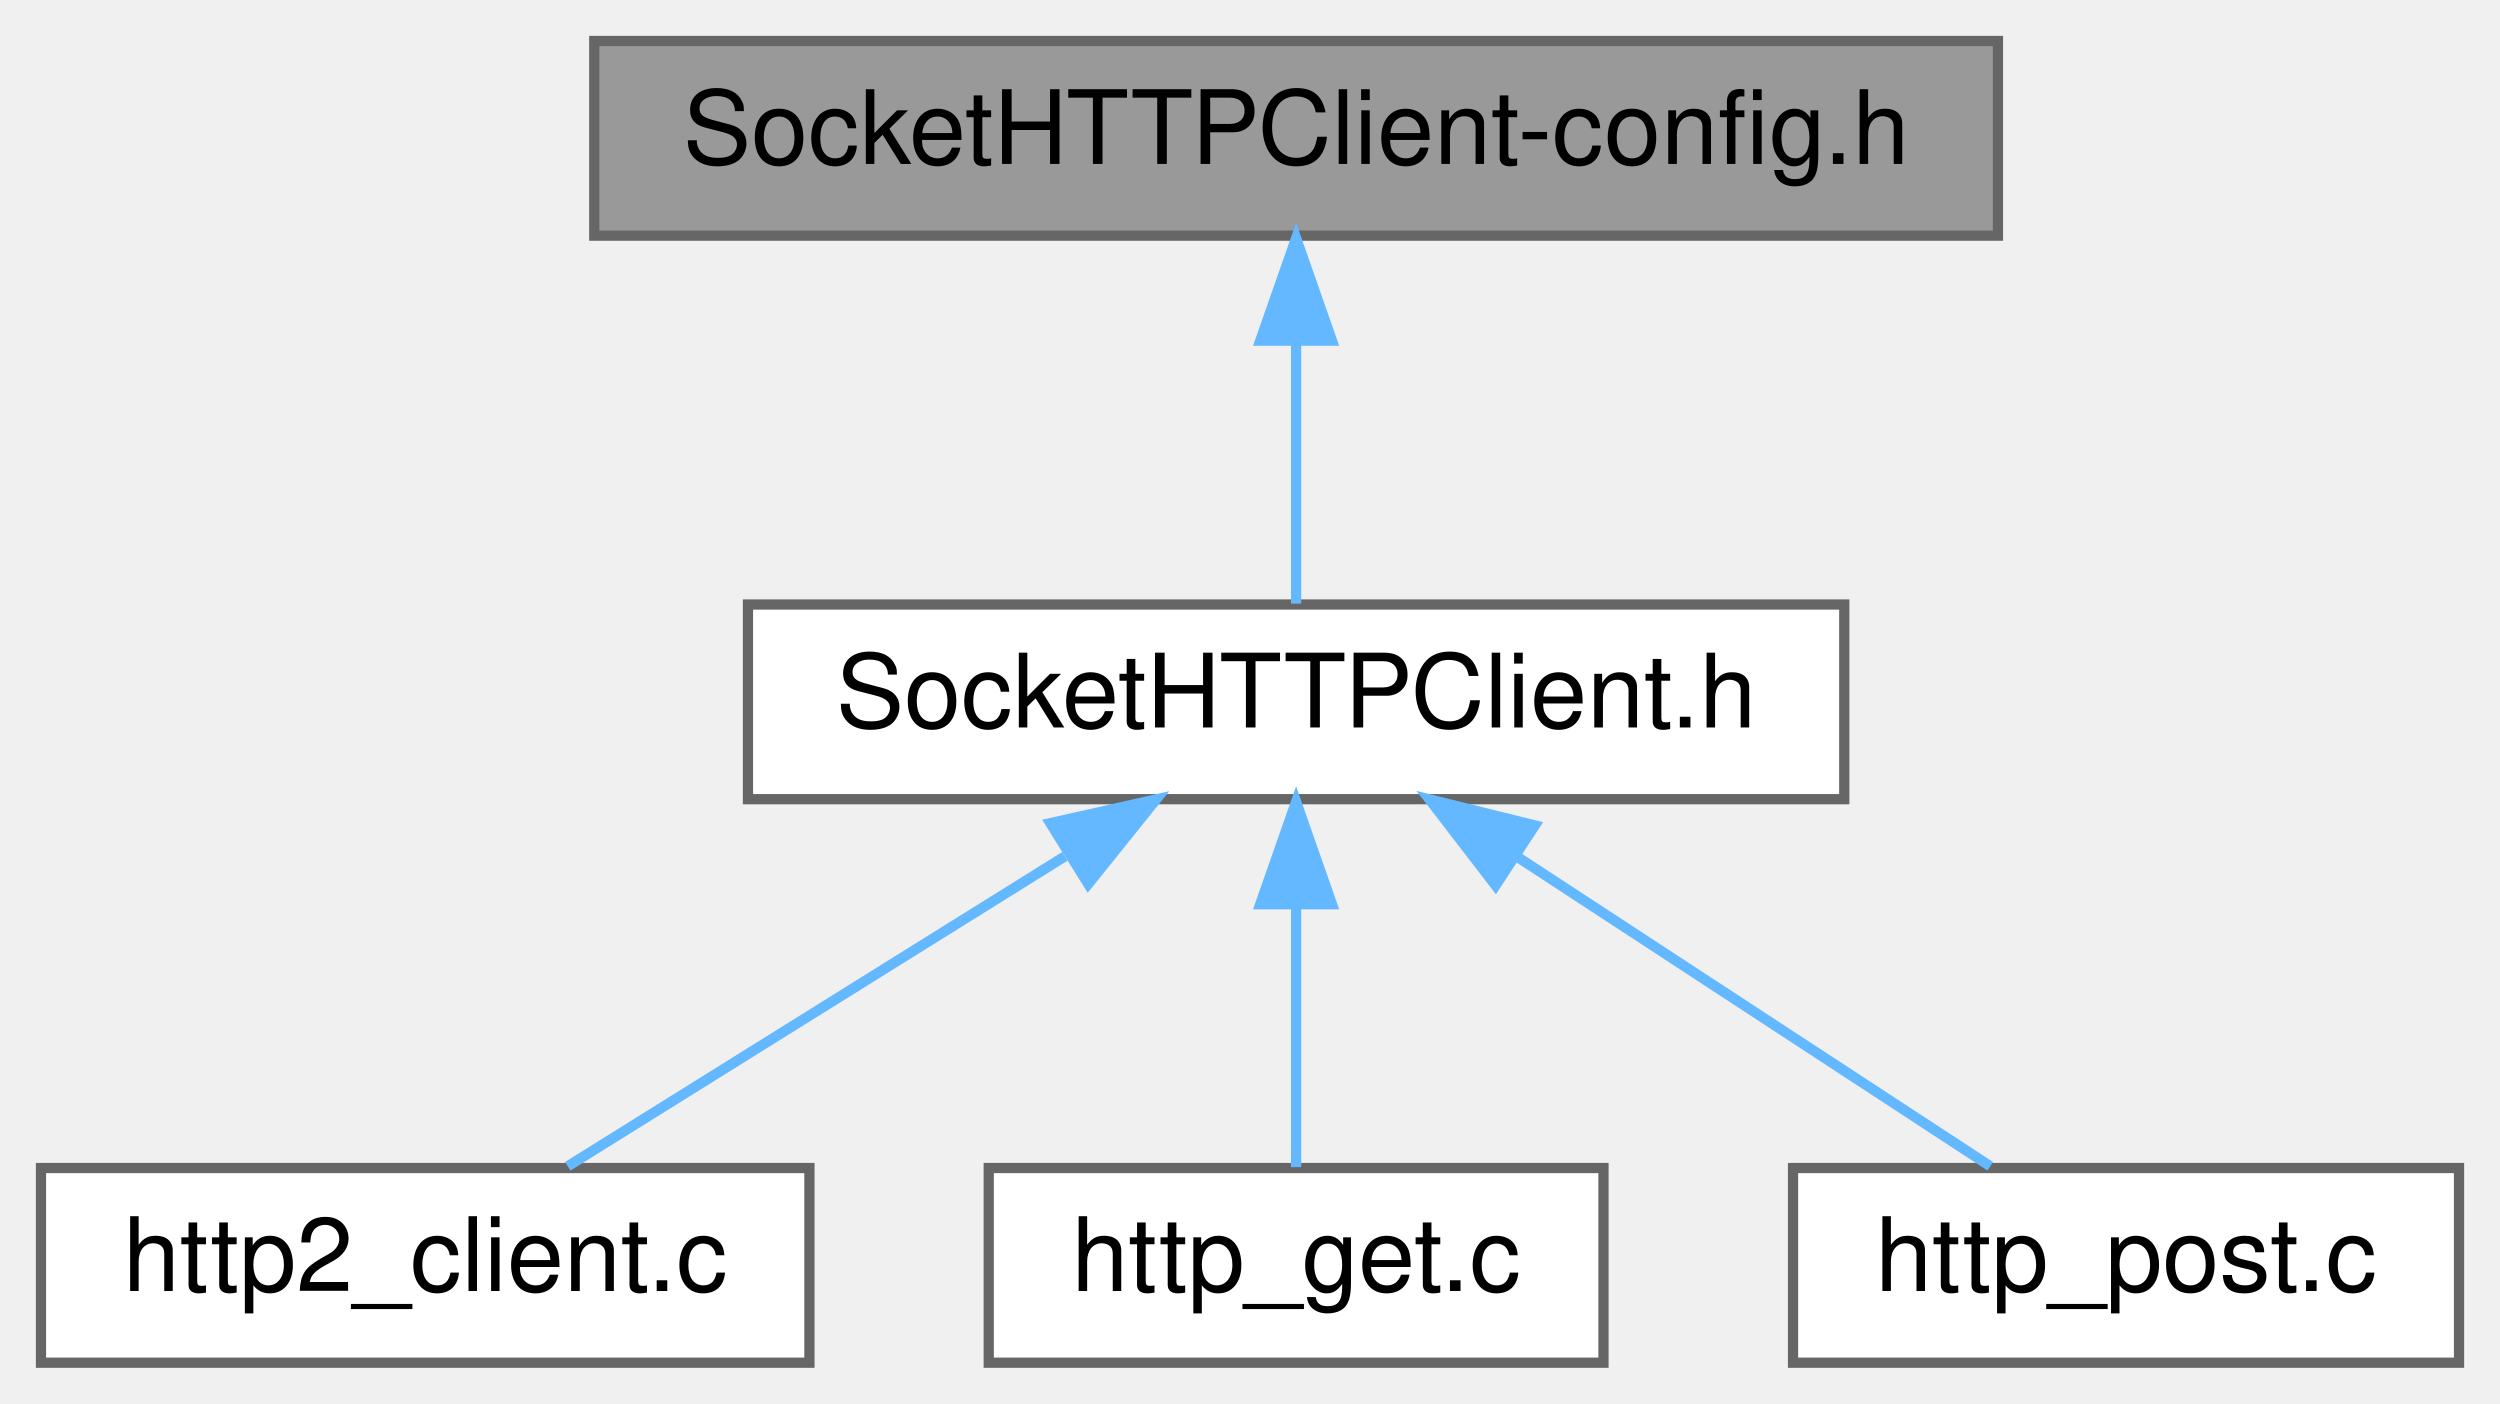
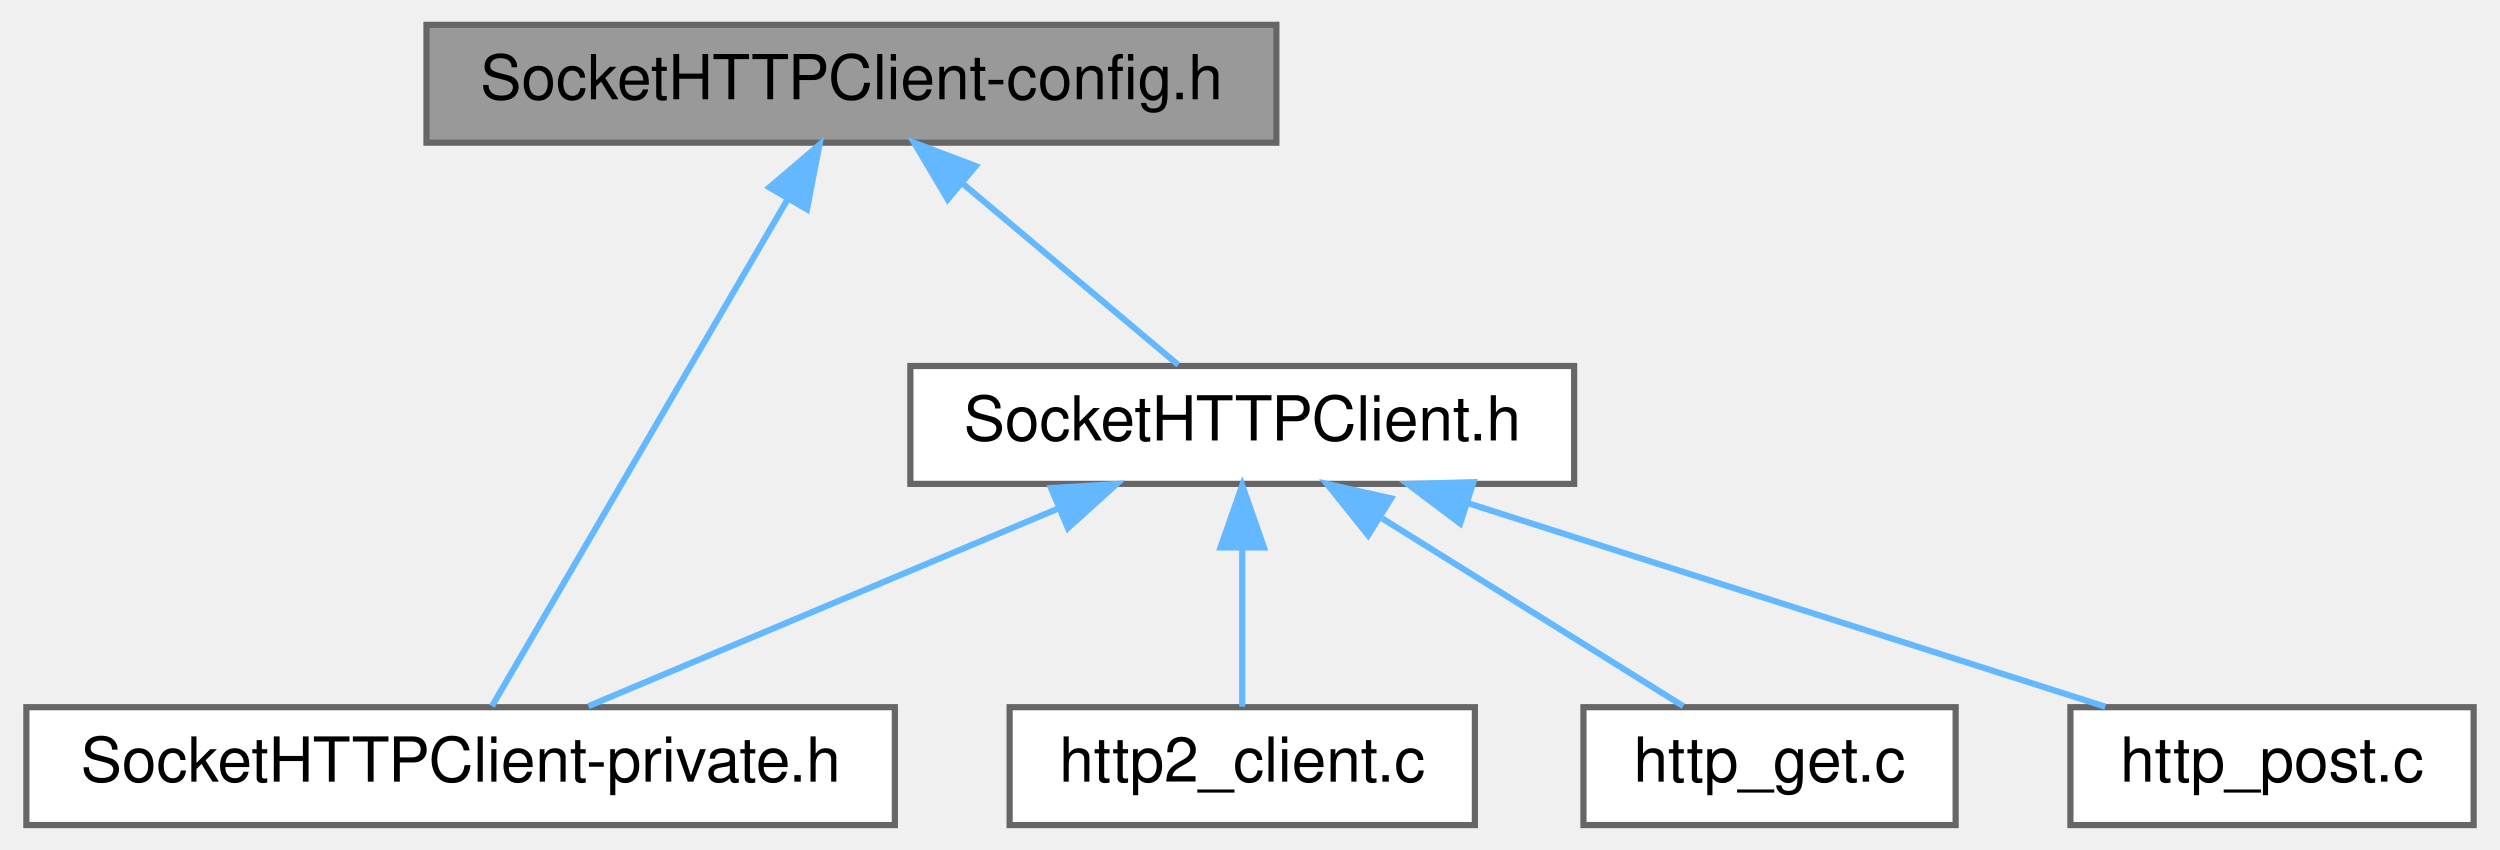
- <svg xmlns="http://www.w3.org/2000/svg" xmlns:xlink="http://www.w3.org/1999/xlink" width="244pt" height="137pt" viewBox="0.00 0.00 244.00 137.00">
+ <svg xmlns="http://www.w3.org/2000/svg" xmlns:xlink="http://www.w3.org/1999/xlink" width="403pt" height="137pt" viewBox="0.00 0.00 402.50 137.00">
  <g id="graph0" class="graph" transform="scale(1 1) rotate(0) translate(4 133)">
    <g id="Node000001" class="node">
      <g id="a_Node000001">
        <a xlink:title="Configuration constants for HTTP client with compile-time override support.">
-           <polygon fill="#999999" stroke="#666666" points="191,-129 54,-129 54,-110 191,-110 191,-129" />
-           <text text-anchor="middle" x="122.5" y="-117" font-family="Helvetica,sans-Serif" font-size="10.00">SocketHTTPClient-config.h</text>
+           <polygon fill="#999999" stroke="#666666" points="201.5,-129 64.5,-129 64.5,-110 201.5,-110 201.5,-129" />
+           <text text-anchor="middle" x="133" y="-117" font-family="Helvetica,sans-Serif" font-size="10.00">SocketHTTPClient-config.h</text>
        </a>
      </g>
    </g>
    <g id="Node000002" class="node">
      <g id="a_Node000002">
-         <a xlink:href="SocketHTTPClient_8h.html" target="_top" xlink:title="High-level HTTP client library with pooling, async support, and protocol negotiation.">
-           <polygon fill="white" stroke="#666666" points="176,-74 69,-74 69,-55 176,-55 176,-74" />
-           <text text-anchor="middle" x="122.5" y="-62" font-family="Helvetica,sans-Serif" font-size="10.00">SocketHTTPClient.h</text>
+         <a xlink:href="SocketHTTPClient-private_8h.html" target="_top" xlink:title="Internal HTTP client structures and connection pooling.">
+           <polygon fill="white" stroke="#666666" points="140,-19 0,-19 0,0 140,0 140,-19" />
+           <text text-anchor="middle" x="70" y="-7" font-family="Helvetica,sans-Serif" font-size="10.00">SocketHTTPClient-private.h</text>
        </a>
      </g>
    </g>
    <g id="edge1_Node000001_Node000002" class="edge">
      <g id="a_edge1_Node000001_Node000002">
        <a xlink:title=" ">
-           <path fill="none" stroke="#63b8ff" d="M122.5,-99.66C122.5,-90.93 122.5,-80.99 122.5,-74.09" />
-           <polygon fill="#63b8ff" stroke="#63b8ff" points="119,-99.75 122.5,-109.75 126,-99.75 119,-99.75" />
+           <path fill="none" stroke="#63b8ff" d="M122.65,-100.76C108.96,-77.28 85.35,-36.81 75.05,-19.16" />
+           <polygon fill="#63b8ff" stroke="#63b8ff" points="119.78,-102.79 127.84,-109.66 125.83,-99.26 119.78,-102.79" />
        </a>
      </g>
    </g>
    <g id="Node000003" class="node">
      <g id="a_Node000003">
-         <a xlink:href="http2__client_8c.html" target="_top" xlink:title=" ">
-           <polygon fill="white" stroke="#666666" points="75,-19 0,-19 0,0 75,0 75,-19" />
-           <text text-anchor="middle" x="37.5" y="-7" font-family="Helvetica,sans-Serif" font-size="10.00">http2_client.c</text>
+         <a xlink:href="SocketHTTPClient_8h.html" target="_top" xlink:title="Public API for the HTTP client module, including types, functions, and configuration.">
+           <polygon fill="white" stroke="#666666" points="249.5,-74 142.5,-74 142.5,-55 249.5,-55 249.5,-74" />
+           <text text-anchor="middle" x="196" y="-62" font-family="Helvetica,sans-Serif" font-size="10.00">SocketHTTPClient.h</text>
        </a>
      </g>
    </g>
-     <g id="edge2_Node000002_Node000003" class="edge">
-       <g id="a_edge2_Node000002_Node000003">
+     <g id="edge2_Node000001_Node000003" class="edge">
+       <g id="a_edge2_Node000001_Node000003">
        <a xlink:title=" ">
-           <path fill="none" stroke="#63b8ff" d="M99.93,-49.42C84.5,-39.81 64.55,-27.37 51.41,-19.17" />
-           <polygon fill="#63b8ff" stroke="#63b8ff" points="98.51,-52.66 108.84,-54.98 102.21,-46.72 98.51,-52.66" />
+           <path fill="none" stroke="#63b8ff" d="M151.04,-103.32C162.27,-93.87 176.32,-82.06 185.69,-74.17" />
+           <polygon fill="#63b8ff" stroke="#63b8ff" points="148.52,-100.87 143.12,-109.98 153.03,-106.23 148.52,-100.87" />
+         </a>
+       </g>
+     </g>
+     <g id="edge3_Node000003_Node000002" class="edge">
+       <g id="a_edge3_Node000003_Node000002">
+         <a xlink:title=" ">
+           <path fill="none" stroke="#63b8ff" d="M166.35,-51.03C143.05,-41.23 111.2,-27.83 90.61,-19.17" />
+           <polygon fill="#63b8ff" stroke="#63b8ff" points="165.18,-54.33 175.76,-54.98 167.9,-47.88 165.18,-54.33" />
        </a>
      </g>
    </g>
    <g id="Node000004" class="node">
      <g id="a_Node000004">
-         <a xlink:href="http__get_8c.html" target="_top" xlink:title=" ">
-           <polygon fill="white" stroke="#666666" points="152.5,-19 92.5,-19 92.5,0 152.5,0 152.5,-19" />
-           <text text-anchor="middle" x="122.5" y="-7" font-family="Helvetica,sans-Serif" font-size="10.00">http_get.c</text>
+         <a xlink:href="http2__client_8c.html" target="_top" xlink:title=" ">
+           <polygon fill="white" stroke="#666666" points="233.5,-19 158.5,-19 158.5,0 233.5,0 233.5,-19" />
+           <text text-anchor="middle" x="196" y="-7" font-family="Helvetica,sans-Serif" font-size="10.00">http2_client.c</text>
        </a>
      </g>
    </g>
-     <g id="edge3_Node000002_Node000004" class="edge">
-       <g id="a_edge3_Node000002_Node000004">
+     <g id="edge4_Node000003_Node000004" class="edge">
+       <g id="a_edge4_Node000003_Node000004">
        <a xlink:title=" ">
-           <path fill="none" stroke="#63b8ff" d="M122.5,-44.66C122.5,-35.93 122.5,-25.99 122.5,-19.09" />
-           <polygon fill="#63b8ff" stroke="#63b8ff" points="119,-44.75 122.5,-54.75 126,-44.75 119,-44.75" />
+           <path fill="none" stroke="#63b8ff" d="M196,-44.66C196,-35.93 196,-25.99 196,-19.09" />
+           <polygon fill="#63b8ff" stroke="#63b8ff" points="192.5,-44.75 196,-54.75 199.5,-44.75 192.5,-44.75" />
        </a>
      </g>
    </g>
    <g id="Node000005" class="node">
      <g id="a_Node000005">
-         <a xlink:href="http__post_8c.html" target="_top" xlink:title=" ">
-           <polygon fill="white" stroke="#666666" points="236,-19 171,-19 171,0 236,0 236,-19" />
-           <text text-anchor="middle" x="203.5" y="-7" font-family="Helvetica,sans-Serif" font-size="10.00">http_post.c</text>
+         <a xlink:href="http__get_8c.html" target="_top" xlink:title=" ">
+           <polygon fill="white" stroke="#666666" points="311,-19 251,-19 251,0 311,0 311,-19" />
+           <text text-anchor="middle" x="281" y="-7" font-family="Helvetica,sans-Serif" font-size="10.00">http_get.c</text>
        </a>
      </g>
    </g>
-     <g id="edge4_Node000002_Node000005" class="edge">
-       <g id="a_edge4_Node000002_Node000005">
+     <g id="edge5_Node000003_Node000005" class="edge">
+       <g id="a_edge5_Node000003_Node000005">
        <a xlink:title=" ">
-           <path fill="none" stroke="#63b8ff" d="M144.01,-49.42C158.71,-39.81 177.72,-27.37 190.25,-19.17" />
-           <polygon fill="#63b8ff" stroke="#63b8ff" points="141.97,-46.58 135.51,-54.98 145.8,-52.44 141.97,-46.58" />
+           <path fill="none" stroke="#63b8ff" d="M218.57,-49.42C234,-39.81 253.95,-27.37 267.09,-19.17" />
+           <polygon fill="#63b8ff" stroke="#63b8ff" points="216.29,-46.72 209.66,-54.98 219.99,-52.66 216.29,-46.72" />
+         </a>
+       </g>
+     </g>
+     <g id="Node000006" class="node">
+       <g id="a_Node000006">
+         <a xlink:href="http__post_8c.html" target="_top" xlink:title=" ">
+           <polygon fill="white" stroke="#666666" points="394.5,-19 329.5,-19 329.5,0 394.5,0 394.5,-19" />
+           <text text-anchor="middle" x="362" y="-7" font-family="Helvetica,sans-Serif" font-size="10.00">http_post.c</text>
+         </a>
+       </g>
+     </g>
+     <g id="edge6_Node000003_Node000006" class="edge">
+       <g id="a_edge6_Node000003_Node000006">
+         <a xlink:title=" ">
+           <path fill="none" stroke="#63b8ff" d="M232.25,-51.93C263.25,-42.03 307.17,-28.01 335.12,-19.08" />
+           <polygon fill="#63b8ff" stroke="#63b8ff" points="231.13,-48.61 222.67,-54.98 233.26,-55.28 231.13,-48.61" />
        </a>
      </g>
    </g>
  </g>
</svg>
